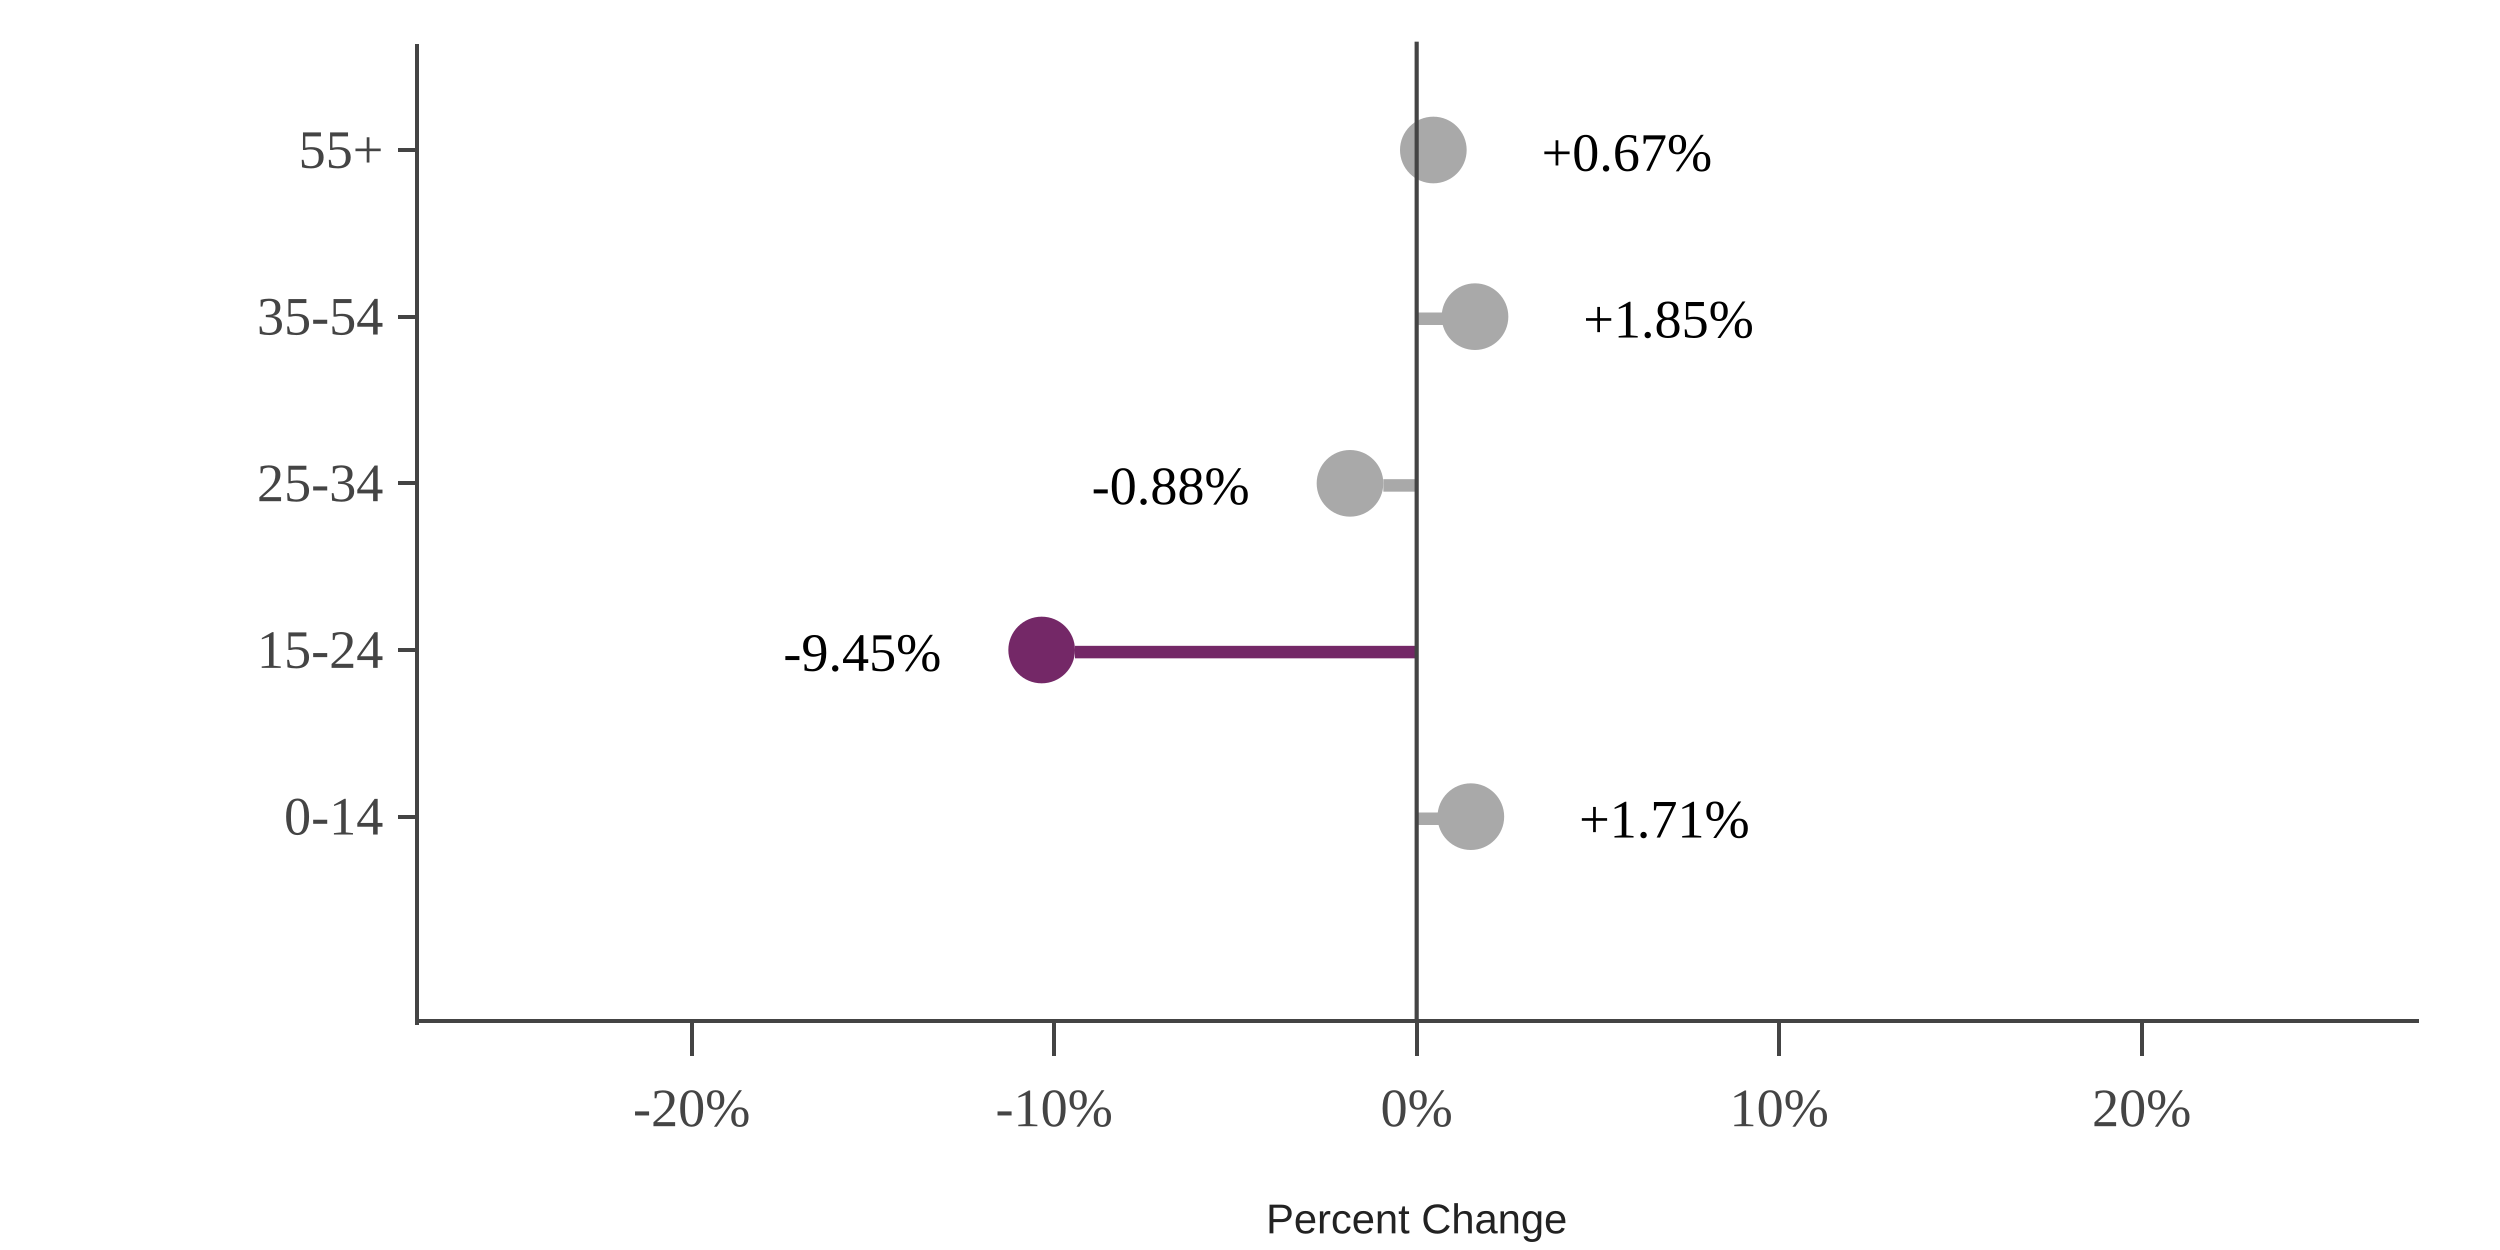
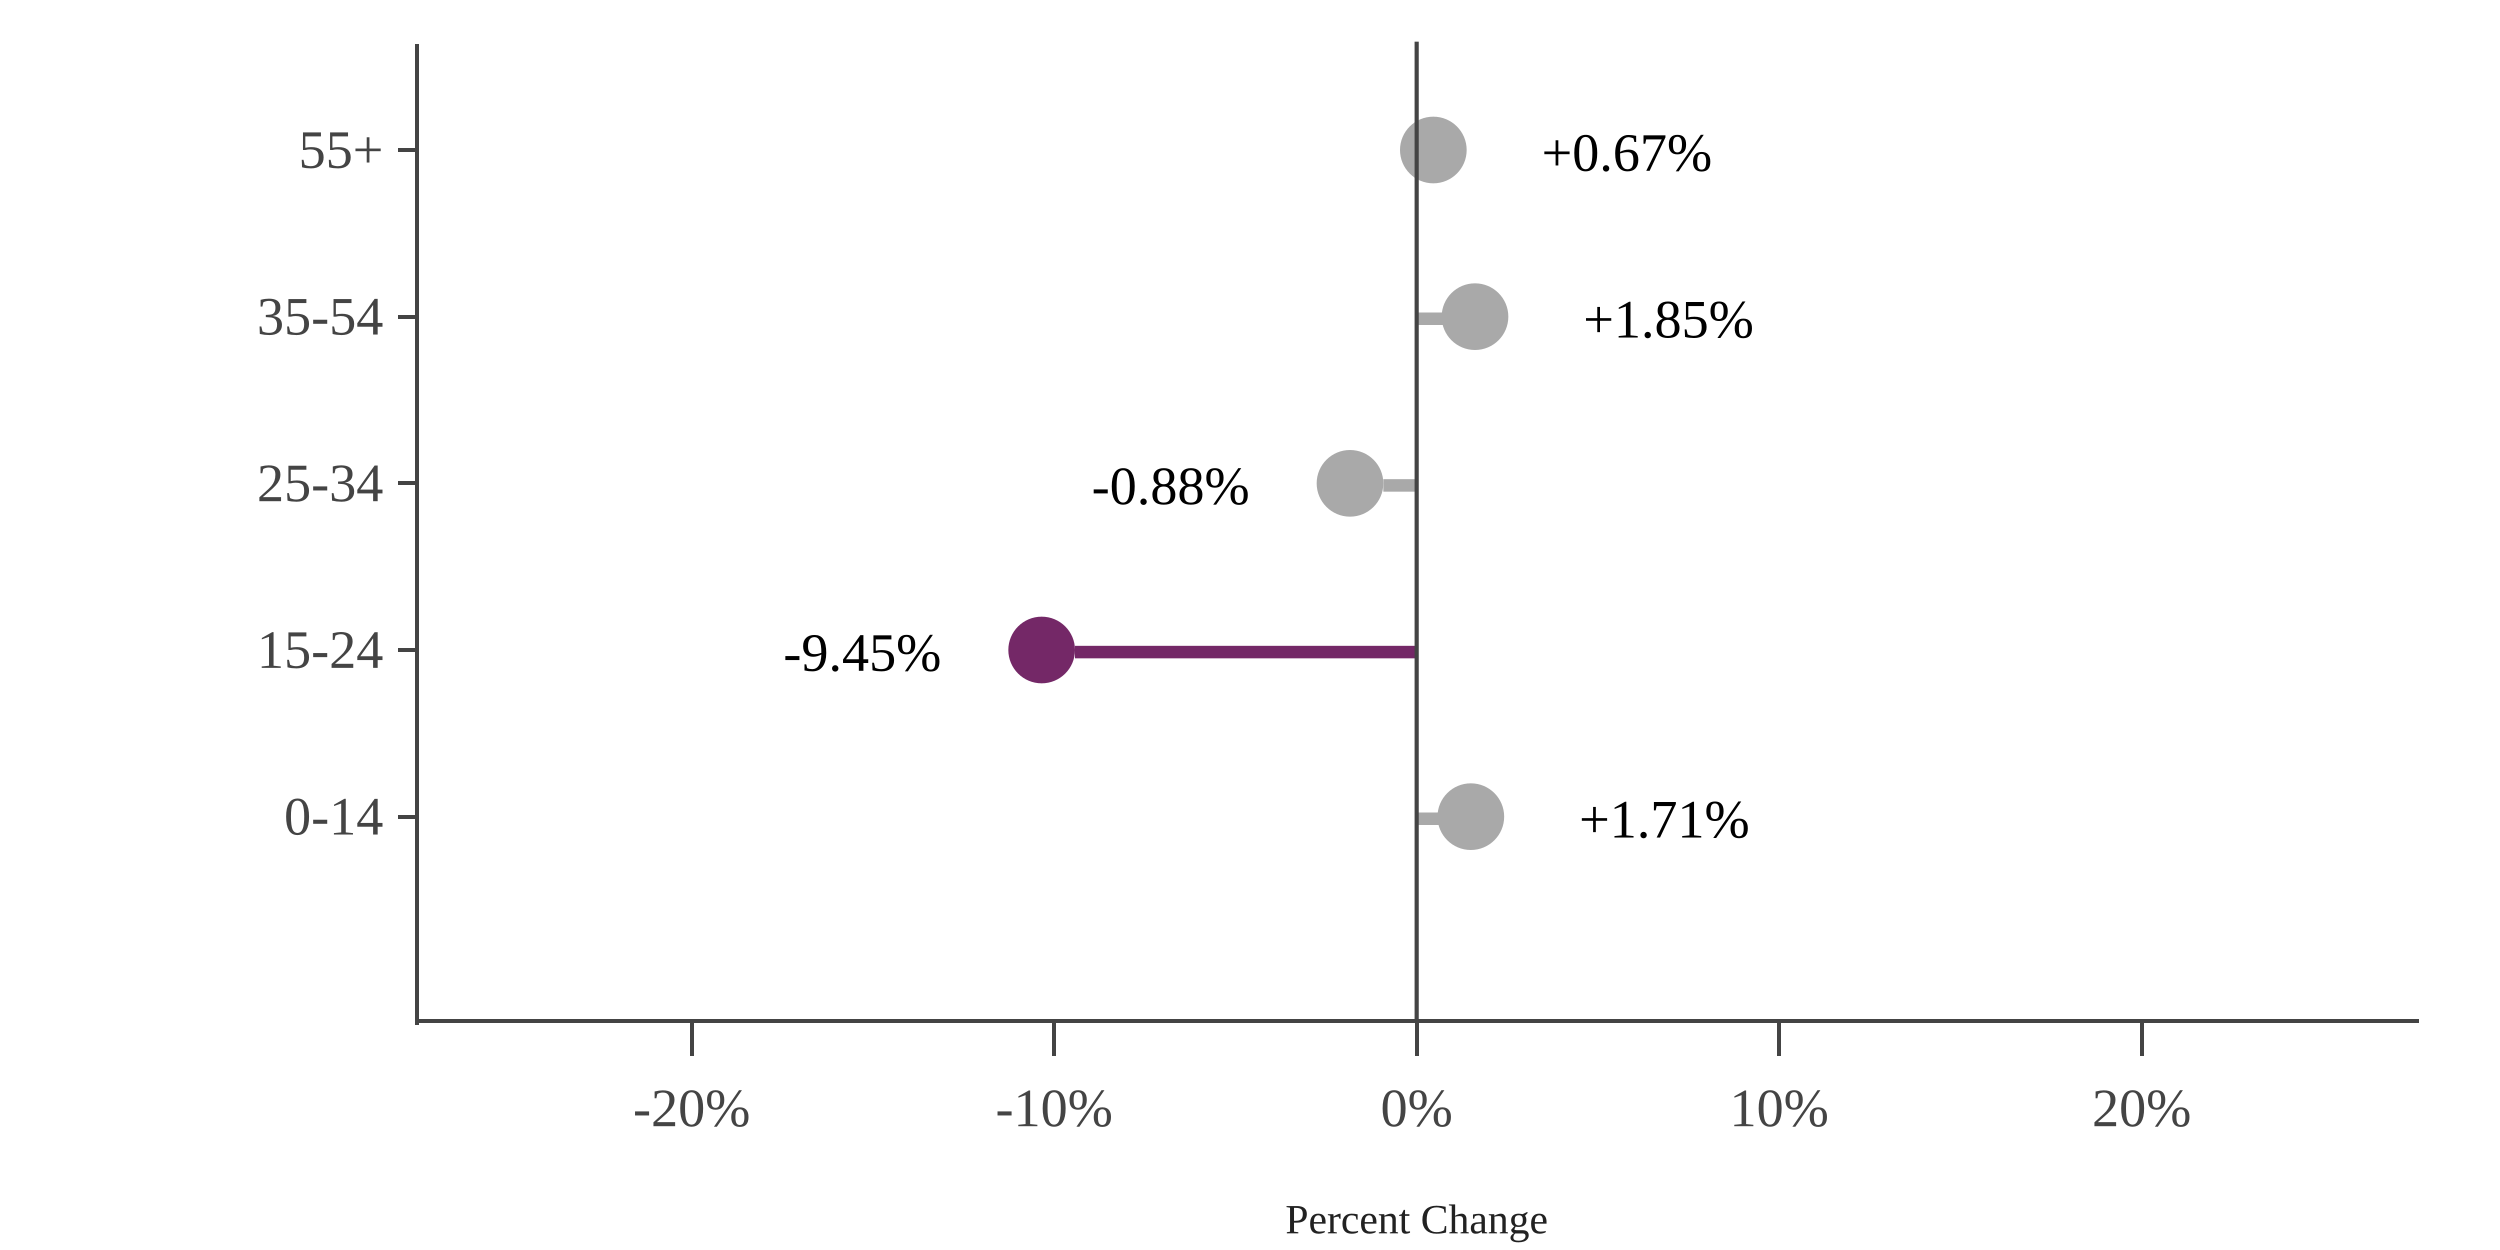
<svg viewBox="0 0 600 300">
  <g class="visx-group" transform="translate(100, 10)">
    <g class="visx-group" transform="translate(0, 0)">
      <g class="visx-group chart-data" transform="translate(0, 25)">
        <rect class="visx-bar" x="240" y="0" width="6" height="3" fill="#A9A9A9" />
        <circle class="visx-circle" r="8" cx="244" cy="1" fill="#A9A9A9" />
        <text x="270" y="6" fill="#000000" style="font-size: 13px;">+0.67%</text>
        <rect class="visx-bar" x="240" y="40" width="16" height="3" fill="#A9A9A9" />
        <circle class="visx-circle" r="8" cx="254" cy="41" fill="#A9A9A9" />
        <text x="280" y="46" fill="#000000" style="font-size: 13px;">+1.85%</text>
        <rect class="visx-bar" x="232" y="80" width="8" height="3" fill="#A9A9A9" />
        <circle class="visx-circle" r="8" cx="224" cy="81" fill="#A9A9A9" />
        <text x="162" y="86" fill="#000000" style="font-size: 13px;">-0.88%</text>
        <rect class="visx-bar" x="158" y="120" width="82" height="3" fill="#742867" />
        <circle class="visx-circle" r="8" cx="150" cy="121" fill="#742867" />
        <text x="88" y="126" fill="#000000" style="font-size: 13px;">-9.45%</text>
        <rect class="visx-bar" x="240" y="160" width="15" height="3" fill="#A9A9A9" />
        <circle class="visx-circle" r="8" cx="253" cy="161" fill="#A9A9A9" />
        <text x="279" y="166" fill="#000000" style="font-size: 13px;">+1.71%</text>
      </g>
    </g>
    <g class="visx-group visx-axis visx-axis-left" transform="translate(0, 0)">
      <g class="visx-group visx-axis-tick" transform="translate(0, 0)">
        <line class="visx-line" x1="0" y1="26" x2="-4" y2="26" fill="transparent" shape-rendering="crispEdges" stroke="#444" stroke-width="1" stroke-linecap="square" />
        <svg x="0" y="0.33em" font-size="13" style="overflow: visible;">
          <text transform="" x="-8" y="26" fill="#444" font-size="13" text-anchor="end">
            <tspan x="-8" dy="0em">55+</tspan>
          </text>
        </svg>
      </g>
      <g class="visx-group visx-axis-tick" transform="translate(0, 0)">
        <line class="visx-line" x1="0" y1="66" x2="-4" y2="66" fill="transparent" shape-rendering="crispEdges" stroke="#444" stroke-width="1" stroke-linecap="square" />
        <svg x="0" y="0.33em" font-size="13" style="overflow: visible;">
          <text transform="" x="-8" y="66" fill="#444" font-size="13" text-anchor="end">
            <tspan x="-8" dy="0em">35-54</tspan>
          </text>
        </svg>
      </g>
      <g class="visx-group visx-axis-tick" transform="translate(0, 0)">
        <line class="visx-line" x1="0" y1="106" x2="-4" y2="106" fill="transparent" shape-rendering="crispEdges" stroke="#444" stroke-width="1" stroke-linecap="square" />
        <svg x="0" y="0.33em" font-size="13" style="overflow: visible;">
          <text transform="" x="-8" y="106" fill="#444" font-size="13" text-anchor="end">
            <tspan x="-8" dy="0em">25-34</tspan>
          </text>
        </svg>
      </g>
      <g class="visx-group visx-axis-tick" transform="translate(0, 0)">
        <line class="visx-line" x1="0" y1="146" x2="-4" y2="146" fill="transparent" shape-rendering="crispEdges" stroke="#444" stroke-width="1" stroke-linecap="square" />
        <svg x="0" y="0.33em" font-size="13" style="overflow: visible;">
          <text transform="" x="-8" y="146" fill="#444" font-size="13" text-anchor="end">
            <tspan x="-8" dy="0em">15-24</tspan>
          </text>
        </svg>
      </g>
      <g class="visx-group visx-axis-tick" transform="translate(0, 0)">
        <line class="visx-line" x1="0" y1="186" x2="-4" y2="186" fill="transparent" shape-rendering="crispEdges" stroke="#444" stroke-width="1" stroke-linecap="square" />
        <svg x="0" y="0.33em" font-size="13" style="overflow: visible;">
          <text transform="" x="-8" y="186" fill="#444" font-size="13" text-anchor="end">
            <tspan x="-8" dy="0em">0-14</tspan>
          </text>
        </svg>
      </g>
      <line class="visx-line visx-axis-line" x1="0" y1="0.5" x2="0" y2="236" fill="transparent" shape-rendering="crispEdges" stroke="#444" stroke-width="1" />
    </g>
    <g class="visx-group visx-axis visx-axis-bottom" transform="translate(0, 235)">
      <g class="visx-group visx-axis-tick" transform="translate(0, 0)">
        <line class="visx-line" x1="66" y1="0" x2="66" y2="8" fill="transparent" shape-rendering="crispEdges" stroke="#444" stroke-width="1" stroke-linecap="square" />
        <svg x="0" y="0.33em" font-size="13" style="overflow: visible;">
          <text transform="" x="66" y="21" fill="#444" font-size="13" text-anchor="middle">
            <tspan x="66" dy="0em">-20%</tspan>
          </text>
        </svg>
      </g>
      <g class="visx-group visx-axis-tick" transform="translate(0, 0)">
        <line class="visx-line" x1="153" y1="0" x2="153" y2="8" fill="transparent" shape-rendering="crispEdges" stroke="#444" stroke-width="1" stroke-linecap="square" />
        <svg x="0" y="0.33em" font-size="13" style="overflow: visible;">
          <text transform="" x="153" y="21" fill="#444" font-size="13" text-anchor="middle">
            <tspan x="153" dy="0em">-10%</tspan>
          </text>
        </svg>
      </g>
      <g class="visx-group visx-axis-tick" transform="translate(0, 0)">
        <line class="visx-line" x1="240" y1="0" x2="240" y2="8" fill="transparent" shape-rendering="crispEdges" stroke="#444" stroke-width="1" stroke-linecap="square" />
        <svg x="0" y="0.33em" font-size="13" style="overflow: visible;">
          <text transform="" x="240" y="21" fill="#444" font-size="13" text-anchor="middle">
            <tspan x="240" dy="0em">0%</tspan>
          </text>
        </svg>
      </g>
      <g class="visx-group visx-axis-tick" transform="translate(0, 0)">
        <line class="visx-line" x1="327" y1="0" x2="327" y2="8" fill="transparent" shape-rendering="crispEdges" stroke="#444" stroke-width="1" stroke-linecap="square" />
        <svg x="0" y="0.33em" font-size="13" style="overflow: visible;">
          <text transform="" x="327" y="21" fill="#444" font-size="13" text-anchor="middle">
            <tspan x="327" dy="0em">10%</tspan>
          </text>
        </svg>
      </g>
      <g class="visx-group visx-axis-tick" transform="translate(0, 0)">
        <line class="visx-line" x1="414" y1="0" x2="414" y2="8" fill="transparent" shape-rendering="crispEdges" stroke="#444" stroke-width="1" stroke-linecap="square" />
        <svg x="0" y="0.33em" font-size="13" style="overflow: visible;">
          <text transform="" x="414" y="21" fill="#444" font-size="13" text-anchor="middle">
            <tspan x="414" dy="0em">20%</tspan>
          </text>
        </svg>
      </g>
      <line class="visx-line visx-axis-line" x1="0.5" y1="0" x2="480.5" y2="0" fill="transparent" shape-rendering="crispEdges" stroke="#444" stroke-width="1" />
      <svg x="0" y="0" font-size="10" style="overflow: visible;">
-         <text class="visx-axis-label bar-chart-xaxis-label" x="240" y="51" font-family="Arial" font-size="10" fill="#222" text-anchor="middle">
+         <text class="visx-axis-label bar-chart-xaxis-label" x="240" y="51" font-size="10" fill="#222" text-anchor="middle">
          <tspan x="240" dy="0em">Percent Change</tspan>
        </text>
      </svg>
    </g>
  </g>
  <line x1="340" x2="340" y1="245" y2="10" stroke="#444" />
</svg>
